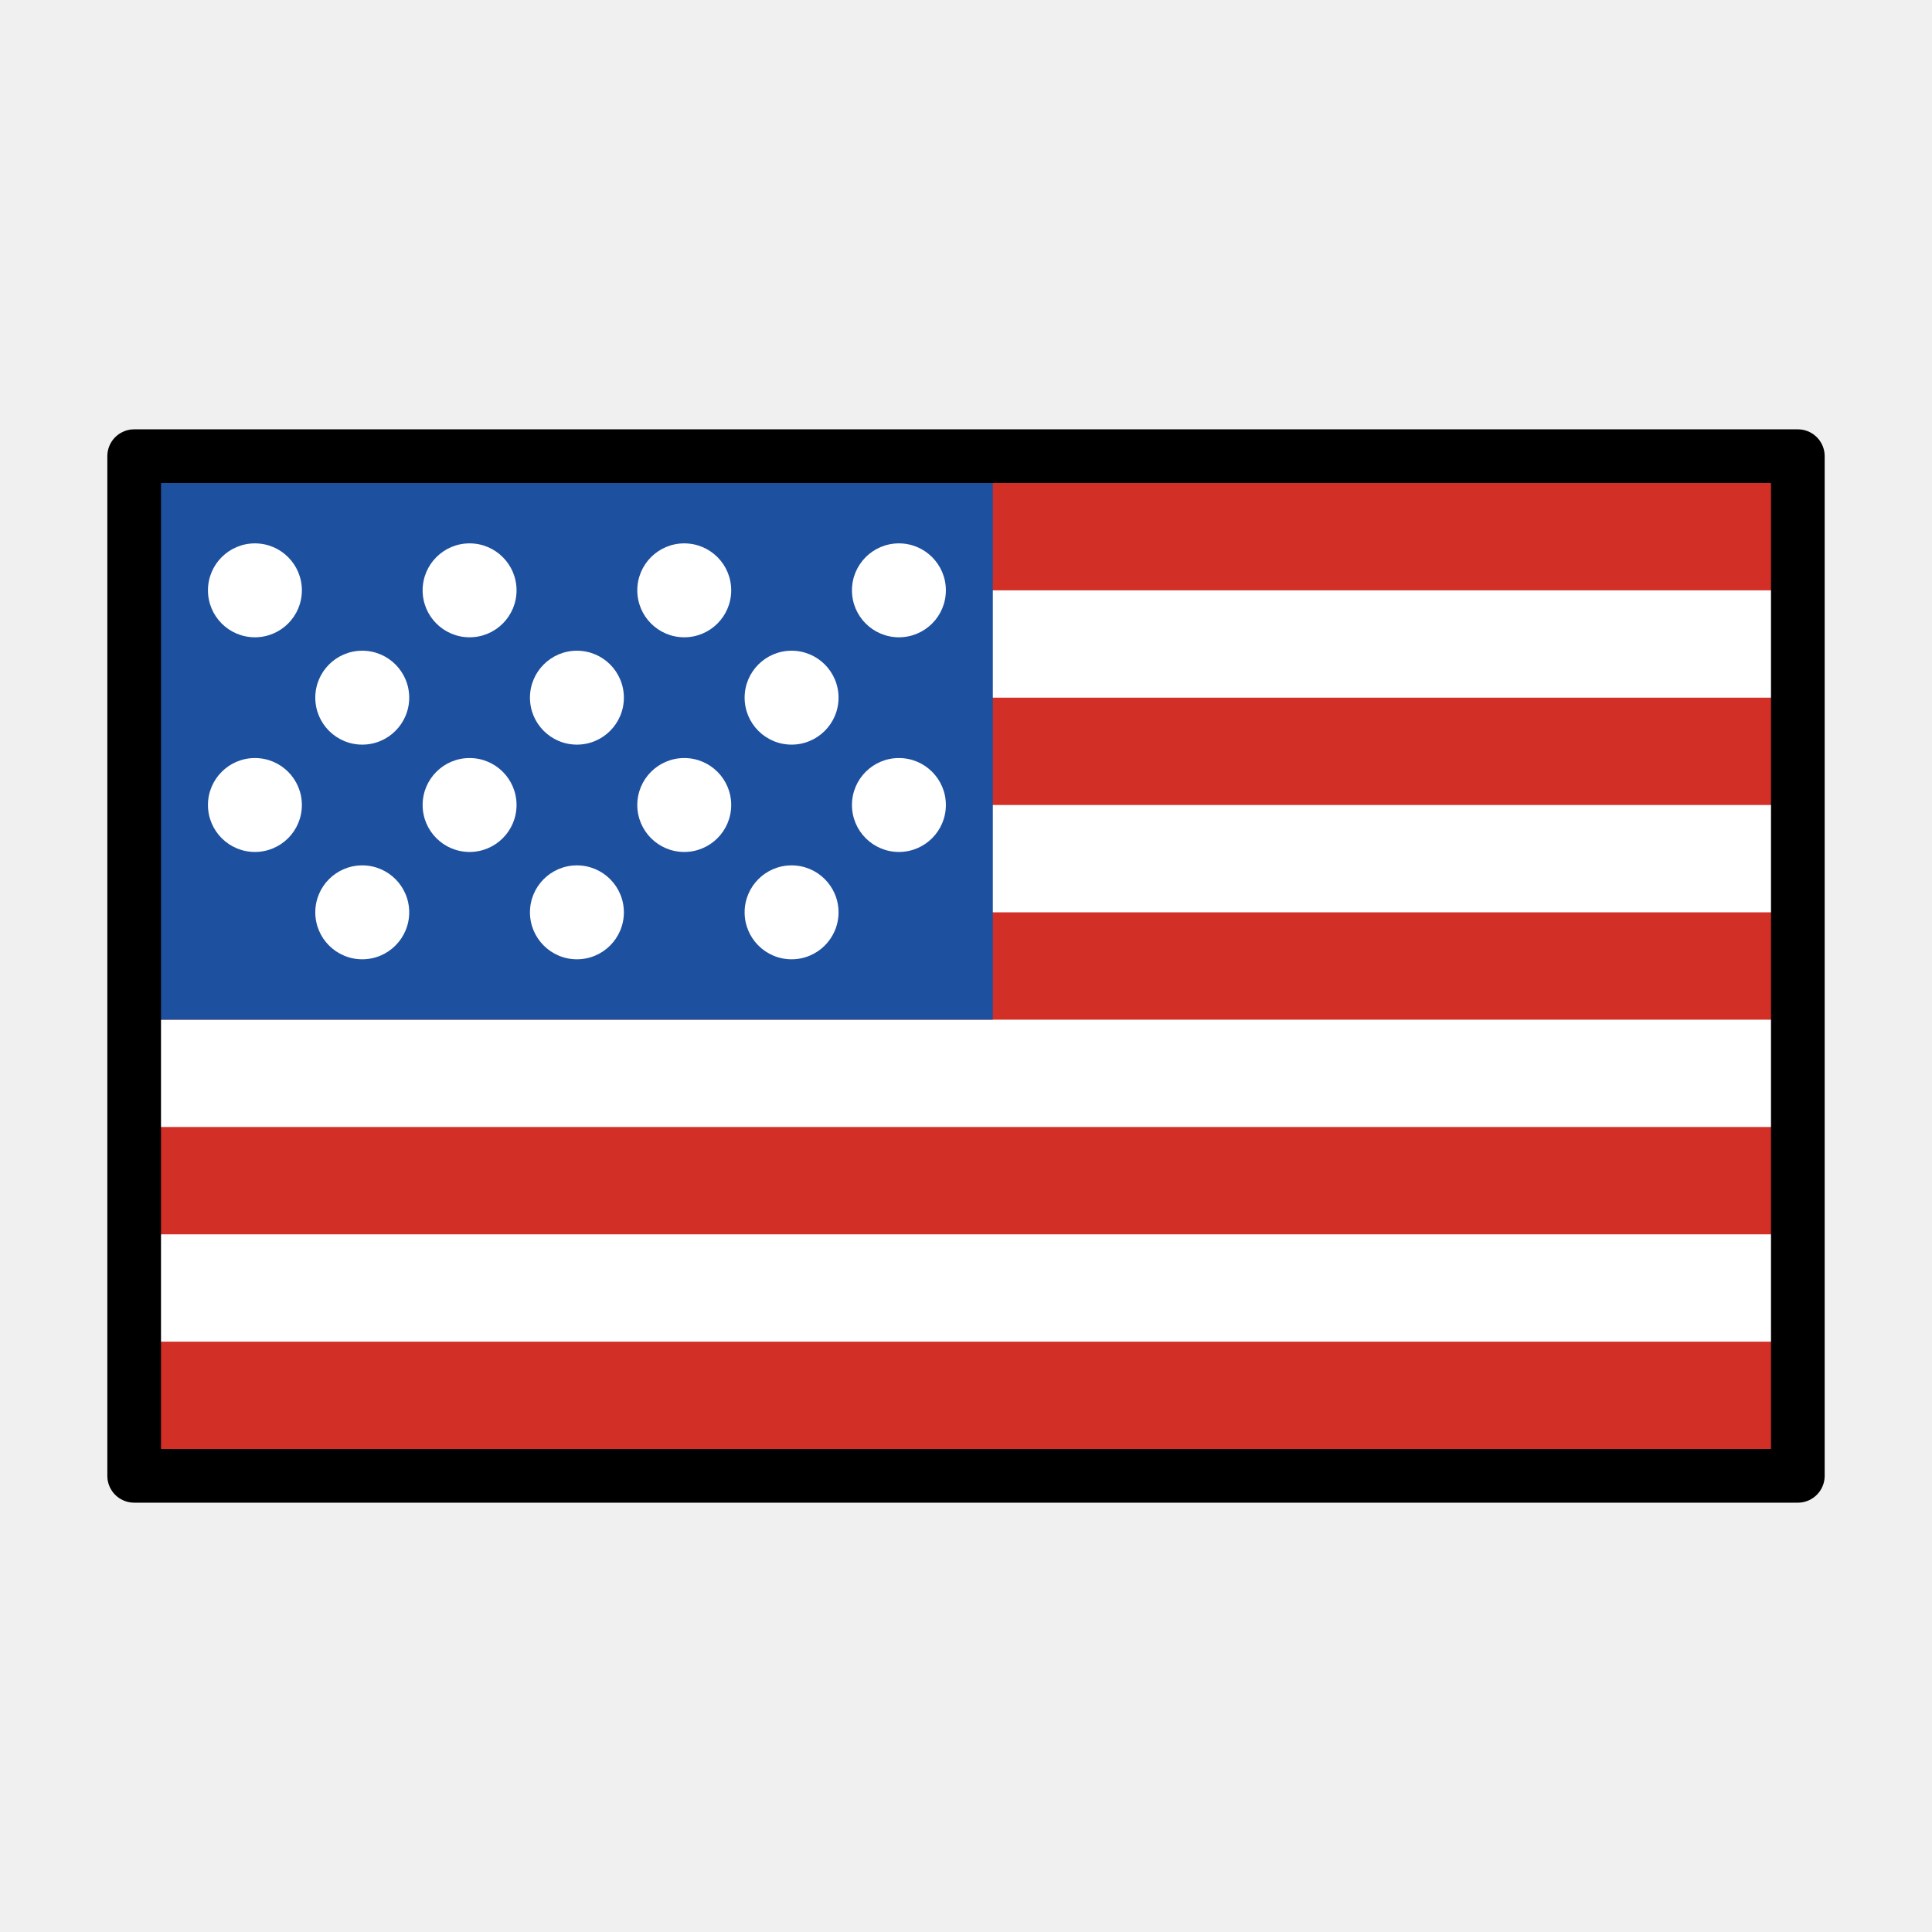
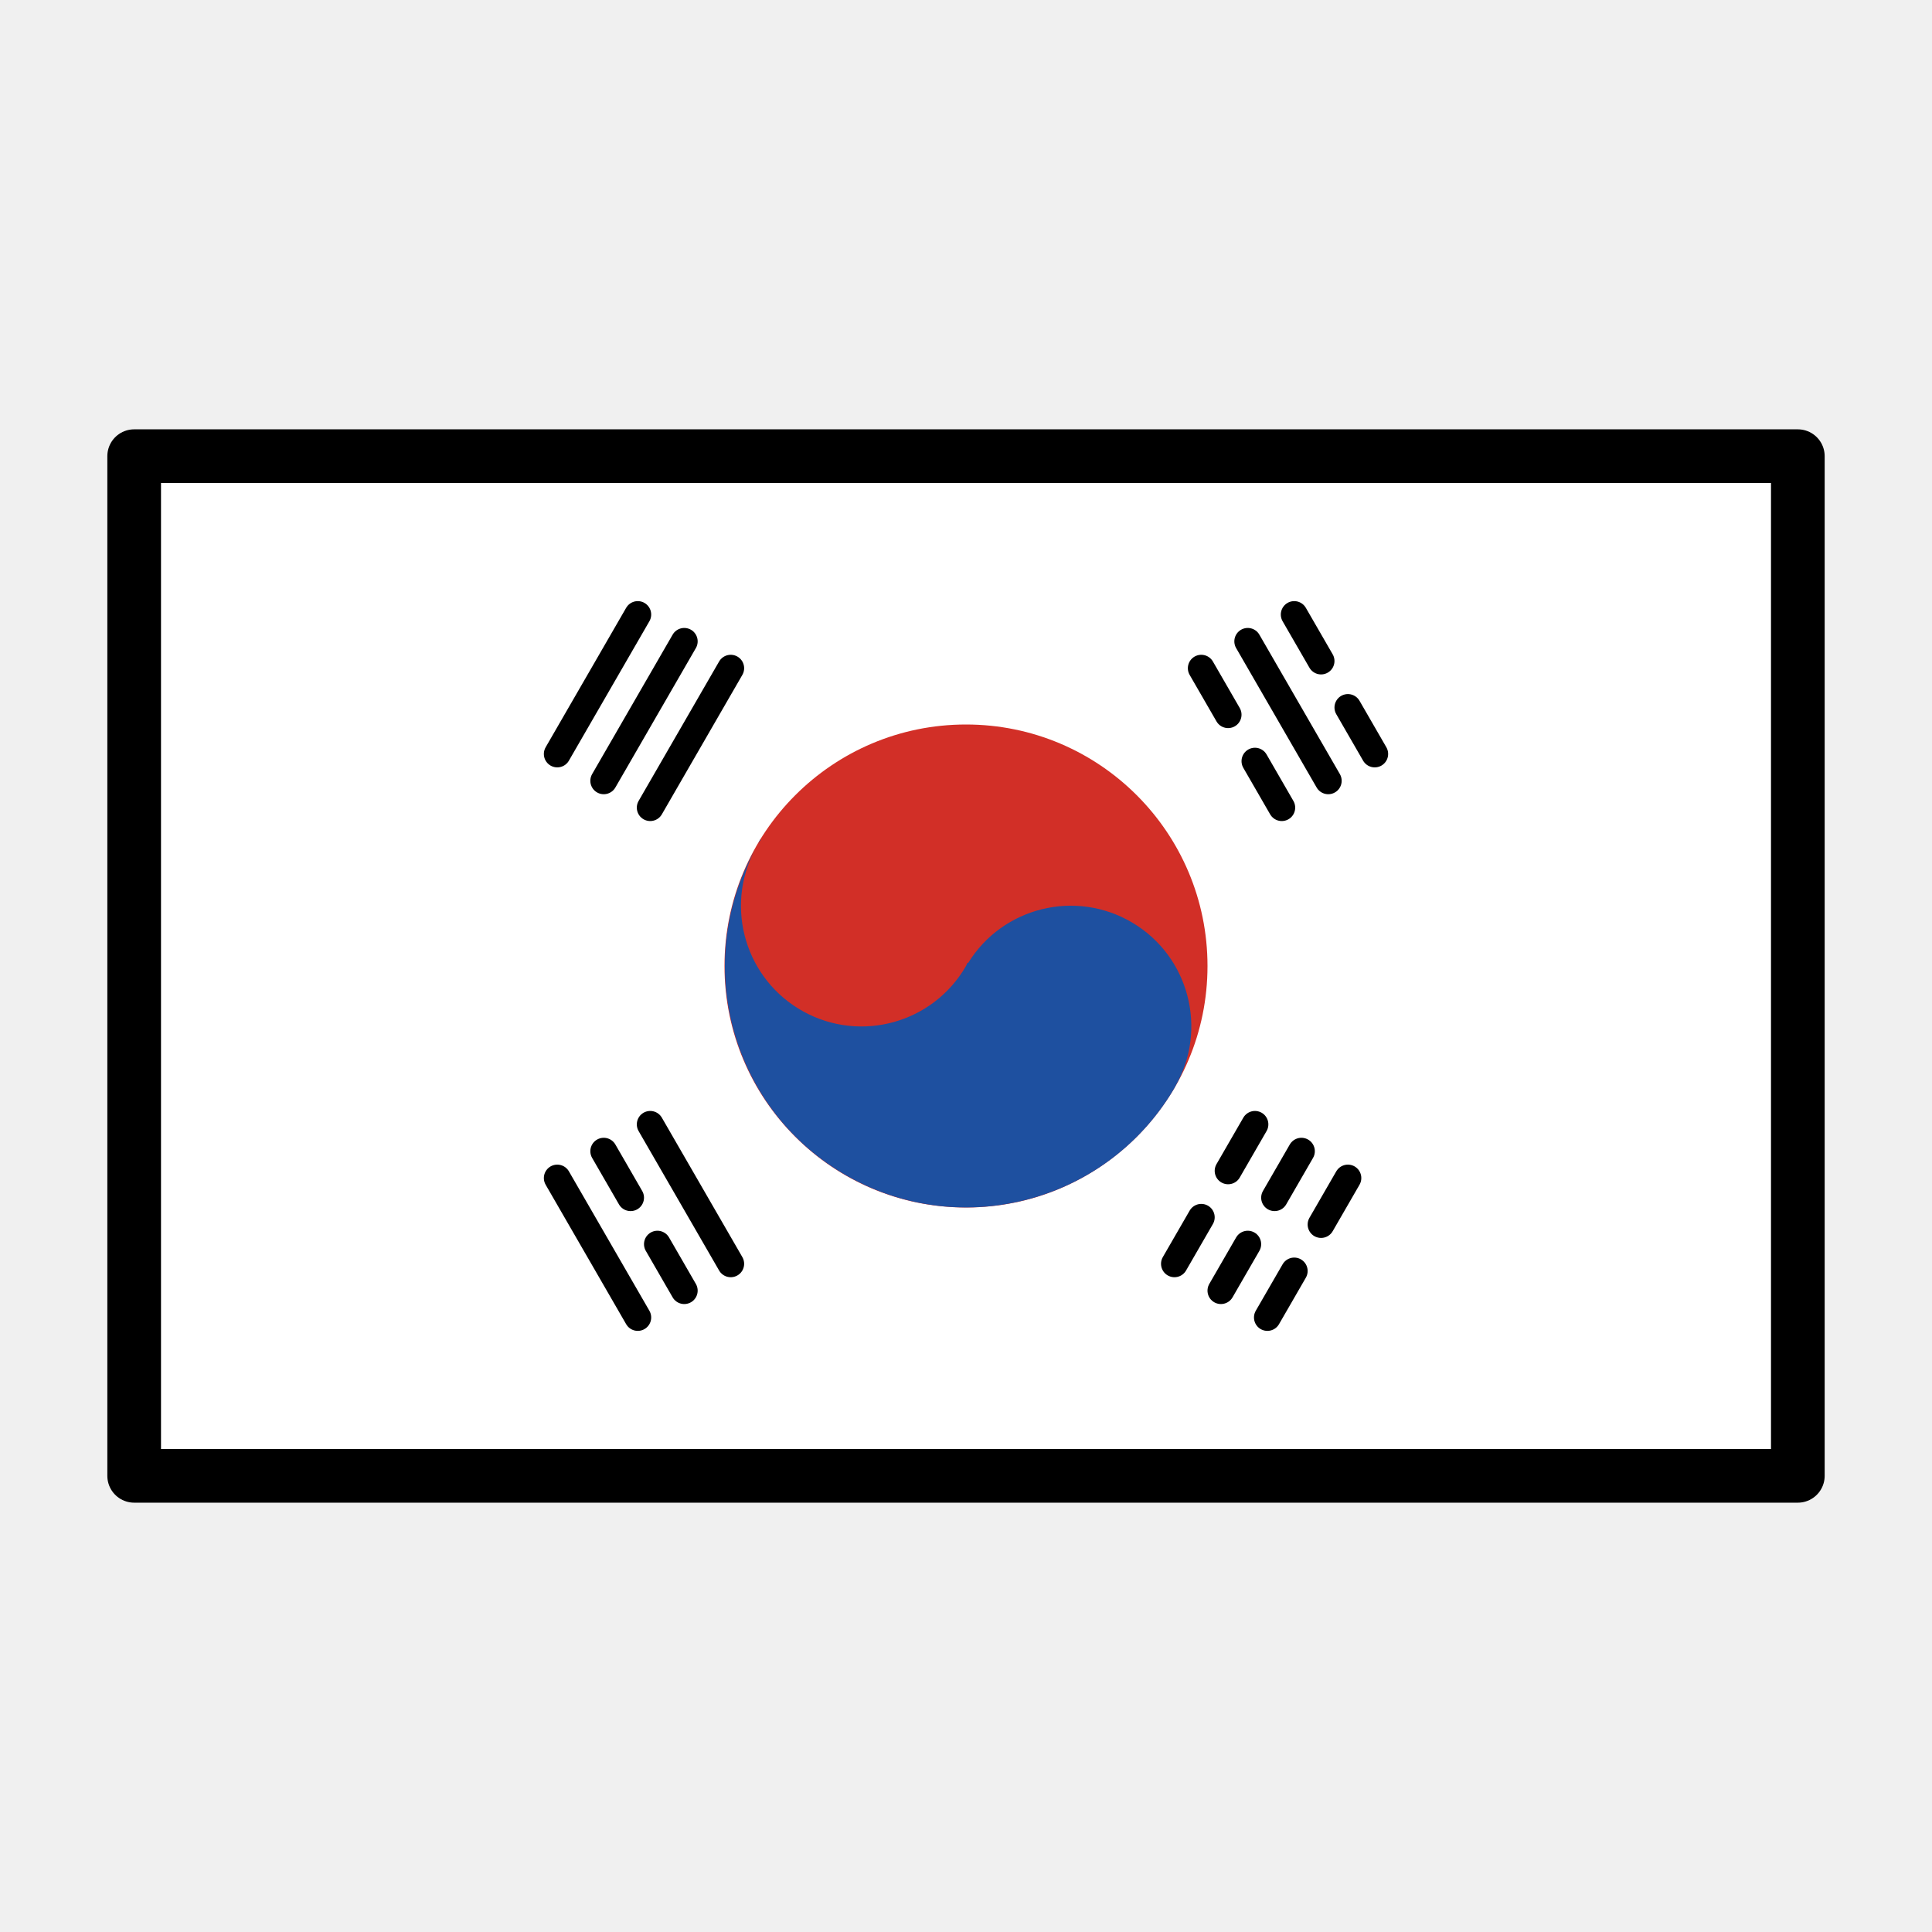
<svg xmlns="http://www.w3.org/2000/svg" id="emoji" viewBox="0 0 72 72">
  <g id="color">
    <rect x="5" y="17" width="62" height="38" fill="#fff" />
-     <rect x="5" y="17" width="62" height="5" fill="#d22f27" />
-     <rect x="5" y="26" width="62" height="4" fill="#d22f27" />
-     <rect x="5" y="34" width="62" height="4" fill="#d22f27" />
-     <rect x="5" y="17" width="32" height="21" fill="#1e50a0" />
-     <rect x="5" y="42" width="62" height="4" fill="#d22f27" />
-     <circle cx="9.5" cy="22" r="1.75" fill="#fff" />
-     <circle cx="17.5" cy="22" r="1.75" fill="#fff" />
-     <circle cx="25.5" cy="22" r="1.75" fill="#fff" />
-     <circle cx="33.5" cy="22" r="1.75" fill="#fff" />
-     <circle cx="29.5" cy="26" r="1.75" fill="#fff" />
-     <circle cx="21.5" cy="26" r="1.75" fill="#fff" />
-     <circle cx="13.5" cy="26" r="1.75" fill="#fff" />
-     <circle cx="9.5" cy="30" r="1.75" fill="#fff" />
-     <circle cx="17.5" cy="30" r="1.75" fill="#fff" />
-     <circle cx="25.5" cy="30" r="1.75" fill="#fff" />
-     <circle cx="33.5" cy="30" r="1.75" fill="#fff" />
-     <circle cx="29.5" cy="34" r="1.75" fill="#fff" />
-     <circle cx="21.5" cy="34" r="1.75" fill="#fff" />
-     <circle cx="13.5" cy="34" r="1.75" fill="#fff" />
-     <rect x="5" y="50" width="62" height="5" fill="#d22f27" />
+     <g>
+       <circle cx="36" cy="36" r="9" fill="#d22f27" />
+       <g>
+         <path fill="#1e50a0" d="M28.127,31.676A4.492,4.492,0,0,0,36,36c.023-.04.034-.083.055-.123l.023.014a4.493,4.493,0,0,1,7.724,4.59l.003.002a8.992,8.992,0,0,1-15.679-8.807Z" />
+         <path fill="#1e50a0" d="M28.331,31.287l.02.011c-.03.046-.067.085-.095.133C28.283,31.384,28.303,31.333,28.331,31.287Z" />
+       </g>
+     </g>
+     <g>
+       <g>
+         <line x1="24.232" x2="27.232" y1="41.902" y2="47.098" fill="none" stroke="#000" stroke-linecap="round" stroke-linejoin="round" />
+         <line x1="20.768" x2="23.768" y1="43.902" y2="49.098" fill="none" stroke="#000" stroke-linecap="round" stroke-linejoin="round" />
+         <line x1="22.5" x2="23.5" y1="42.902" y2="44.634" fill="none" stroke="#000" stroke-linecap="round" stroke-linejoin="round" />
+         <line x1="24.5" x2="25.5" y1="46.366" y2="48.098" fill="none" stroke="#000" stroke-linecap="round" stroke-linejoin="round" />
+       </g>
+       <g>
+         <line x1="45.5" x2="46.5" y1="48.098" y2="46.366" fill="none" stroke="#000" stroke-linecap="round" stroke-linejoin="round" />
+         <line x1="47.5" x2="48.5" y1="44.634" y2="42.902" fill="none" stroke="#000" stroke-linecap="round" stroke-linejoin="round" />
+         <line x1="47.232" x2="48.232" y1="49.098" y2="47.366" fill="none" stroke="#000" stroke-linecap="round" stroke-linejoin="round" />
+         <line x1="49.232" x2="50.232" y1="45.634" y2="43.902" fill="none" stroke="#000" stroke-linecap="round" stroke-linejoin="round" />
+         <line x1="43.768" x2="44.768" y1="47.098" y2="45.366" fill="none" stroke="#000" stroke-linecap="round" stroke-linejoin="round" />
+         <line x1="45.768" x2="46.768" y1="43.634" y2="41.902" fill="none" stroke="#000" stroke-linecap="round" stroke-linejoin="round" />
+       </g>
+       <g>
+         <line x1="20.768" x2="23.768" y1="28.098" y2="22.902" fill="none" stroke="#000" stroke-linecap="round" stroke-linejoin="round" />
+         <line x1="22.5" x2="25.5" y1="29.098" y2="23.902" fill="none" stroke="#000" stroke-linecap="round" stroke-linejoin="round" />
+         <line x1="24.232" x2="27.232" y1="30.098" y2="24.902" fill="none" stroke="#000" stroke-linecap="round" stroke-linejoin="round" />
+       </g>
+       <g>
+         <line x1="44.768" x2="45.768" y1="24.902" y2="26.634" fill="none" stroke="#000" stroke-linecap="round" stroke-linejoin="round" />
+         <line x1="46.768" x2="47.768" y1="28.366" y2="30.098" fill="none" stroke="#000" stroke-linecap="round" stroke-linejoin="round" />
+         <line x1="48.232" x2="49.232" y1="22.902" y2="24.634" fill="none" stroke="#000" stroke-linecap="round" stroke-linejoin="round" />
+         <line x1="50.232" x2="51.232" y1="26.366" y2="28.098" fill="none" stroke="#000" stroke-linecap="round" stroke-linejoin="round" />
+         <line x1="46.5" x2="49.5" y1="23.902" y2="29.098" fill="none" stroke="#000" stroke-linecap="round" stroke-linejoin="round" />
+       </g>
+     </g>
  </g>
  <g id="line">
    <rect x="5" y="17" width="62" height="38" fill="none" stroke="#000" stroke-linecap="round" stroke-linejoin="round" stroke-width="2" />
  </g>
</svg>
